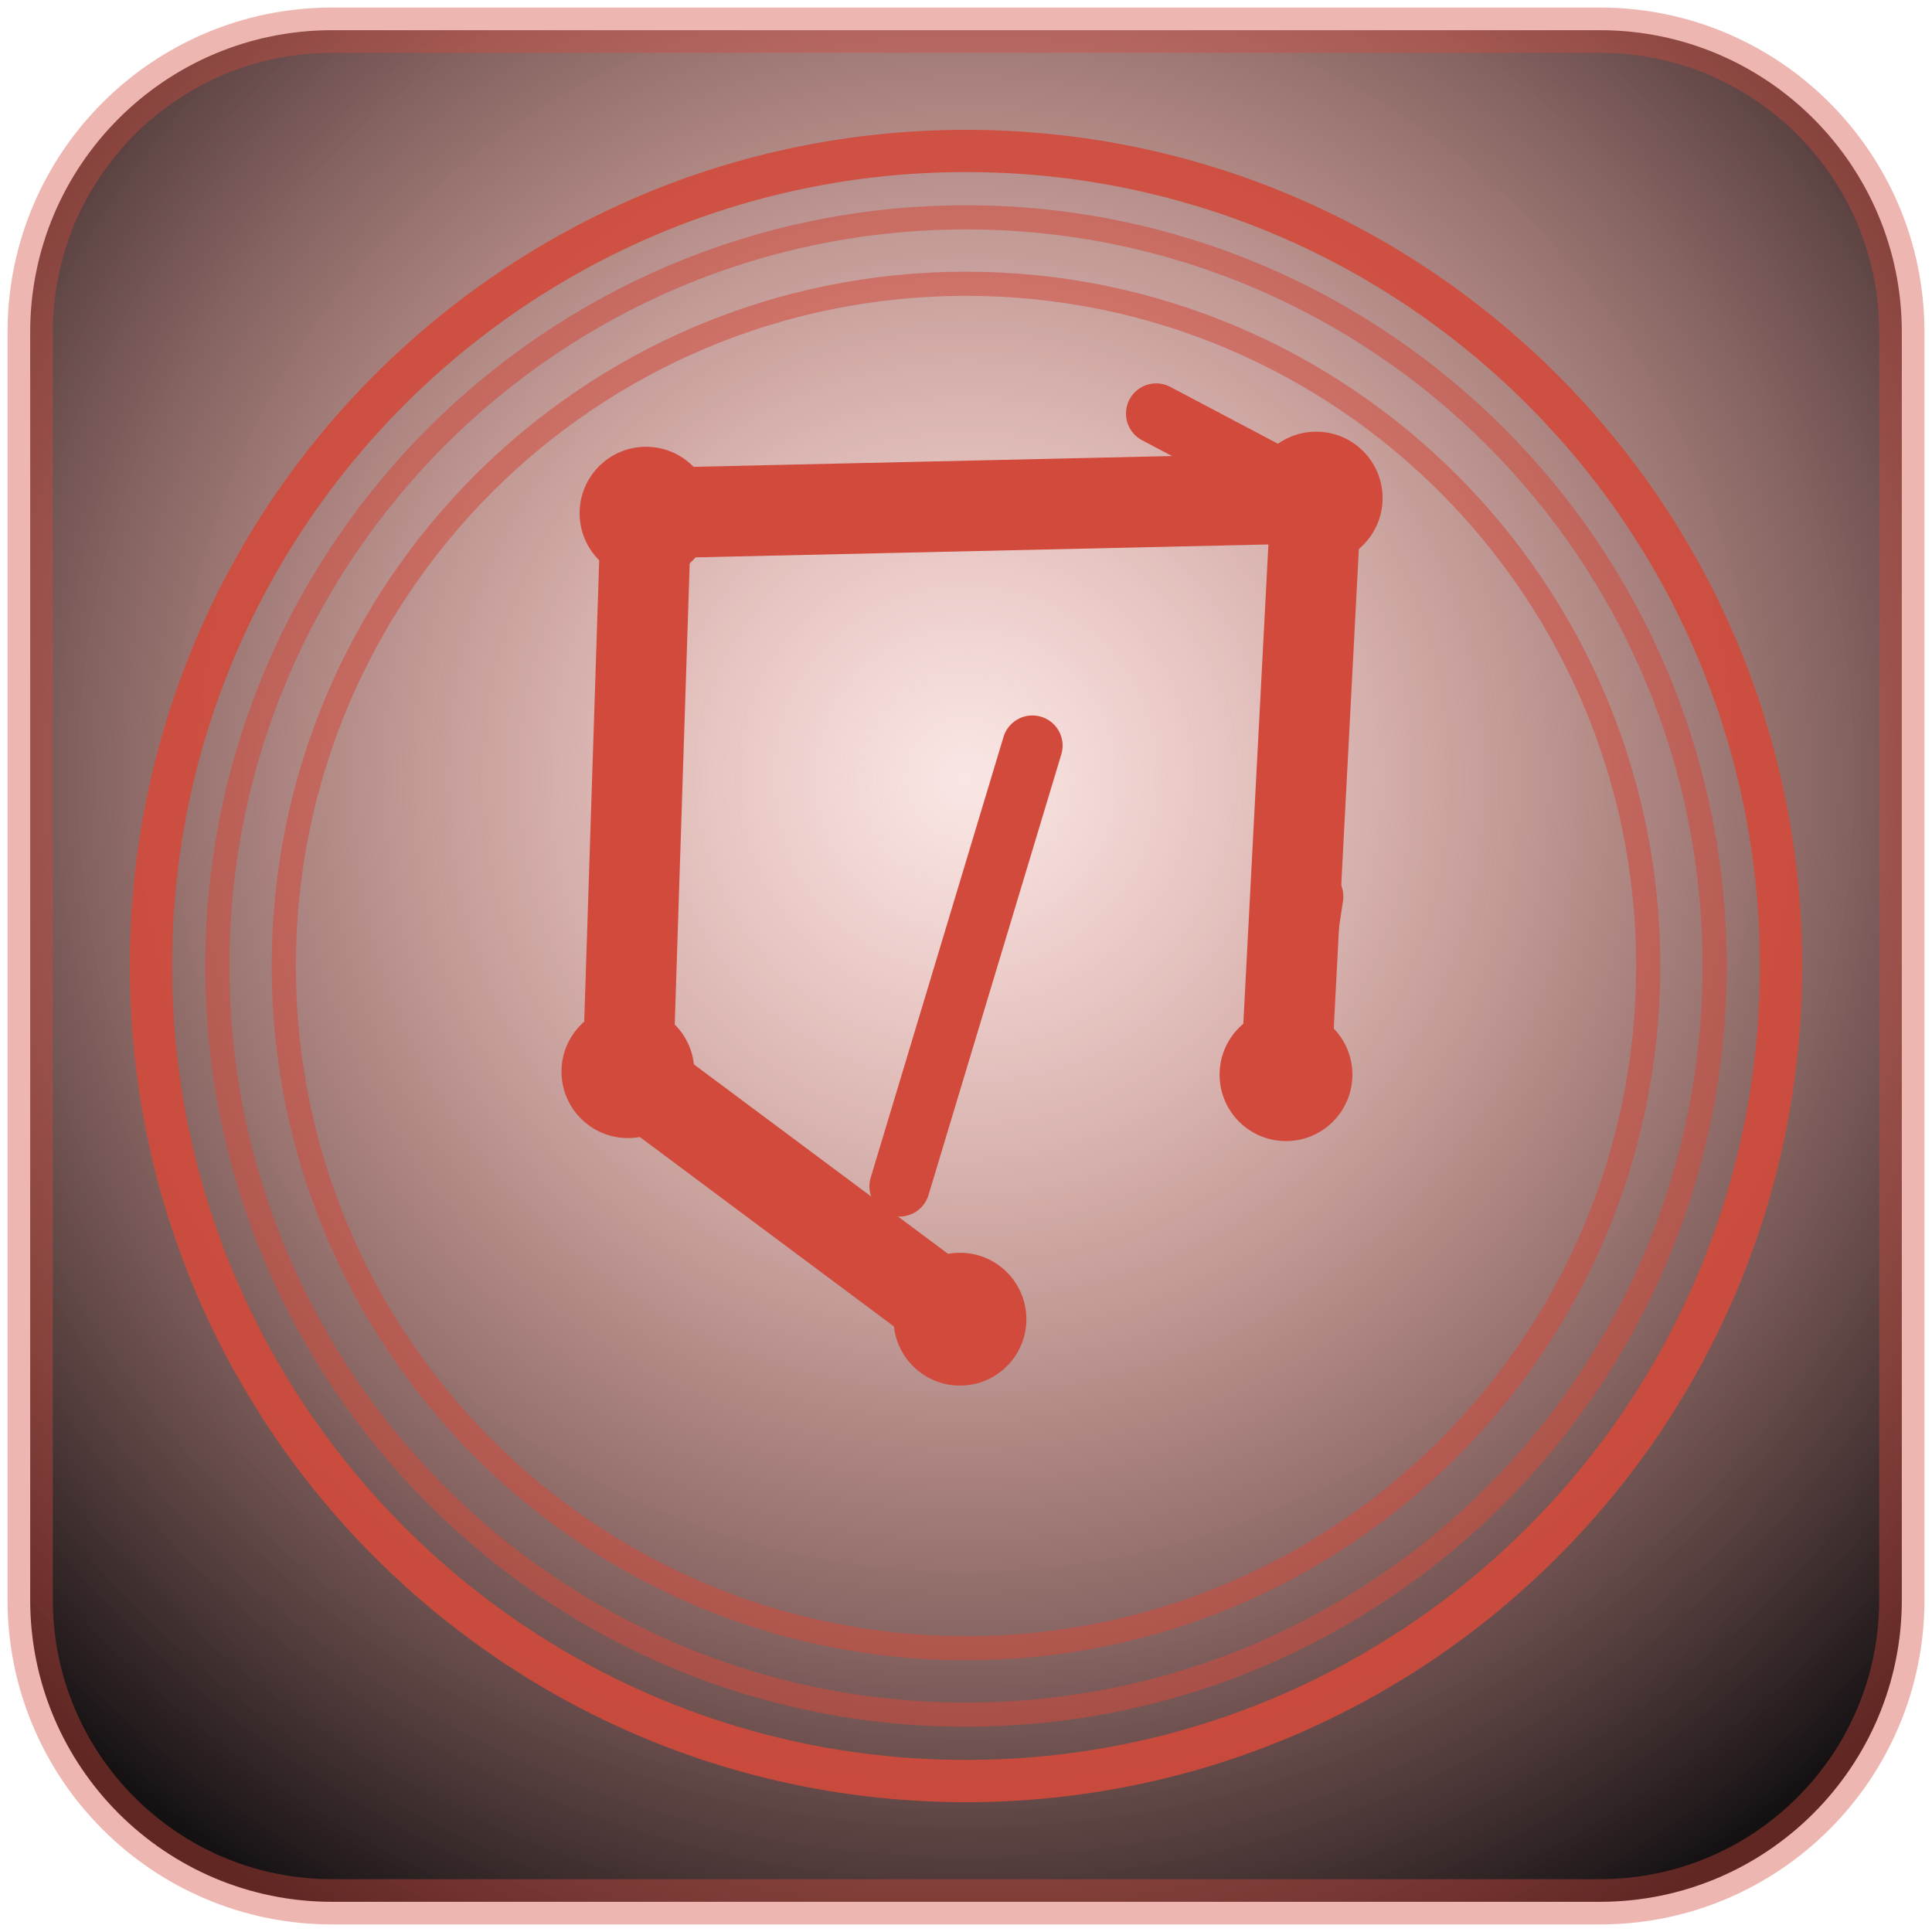
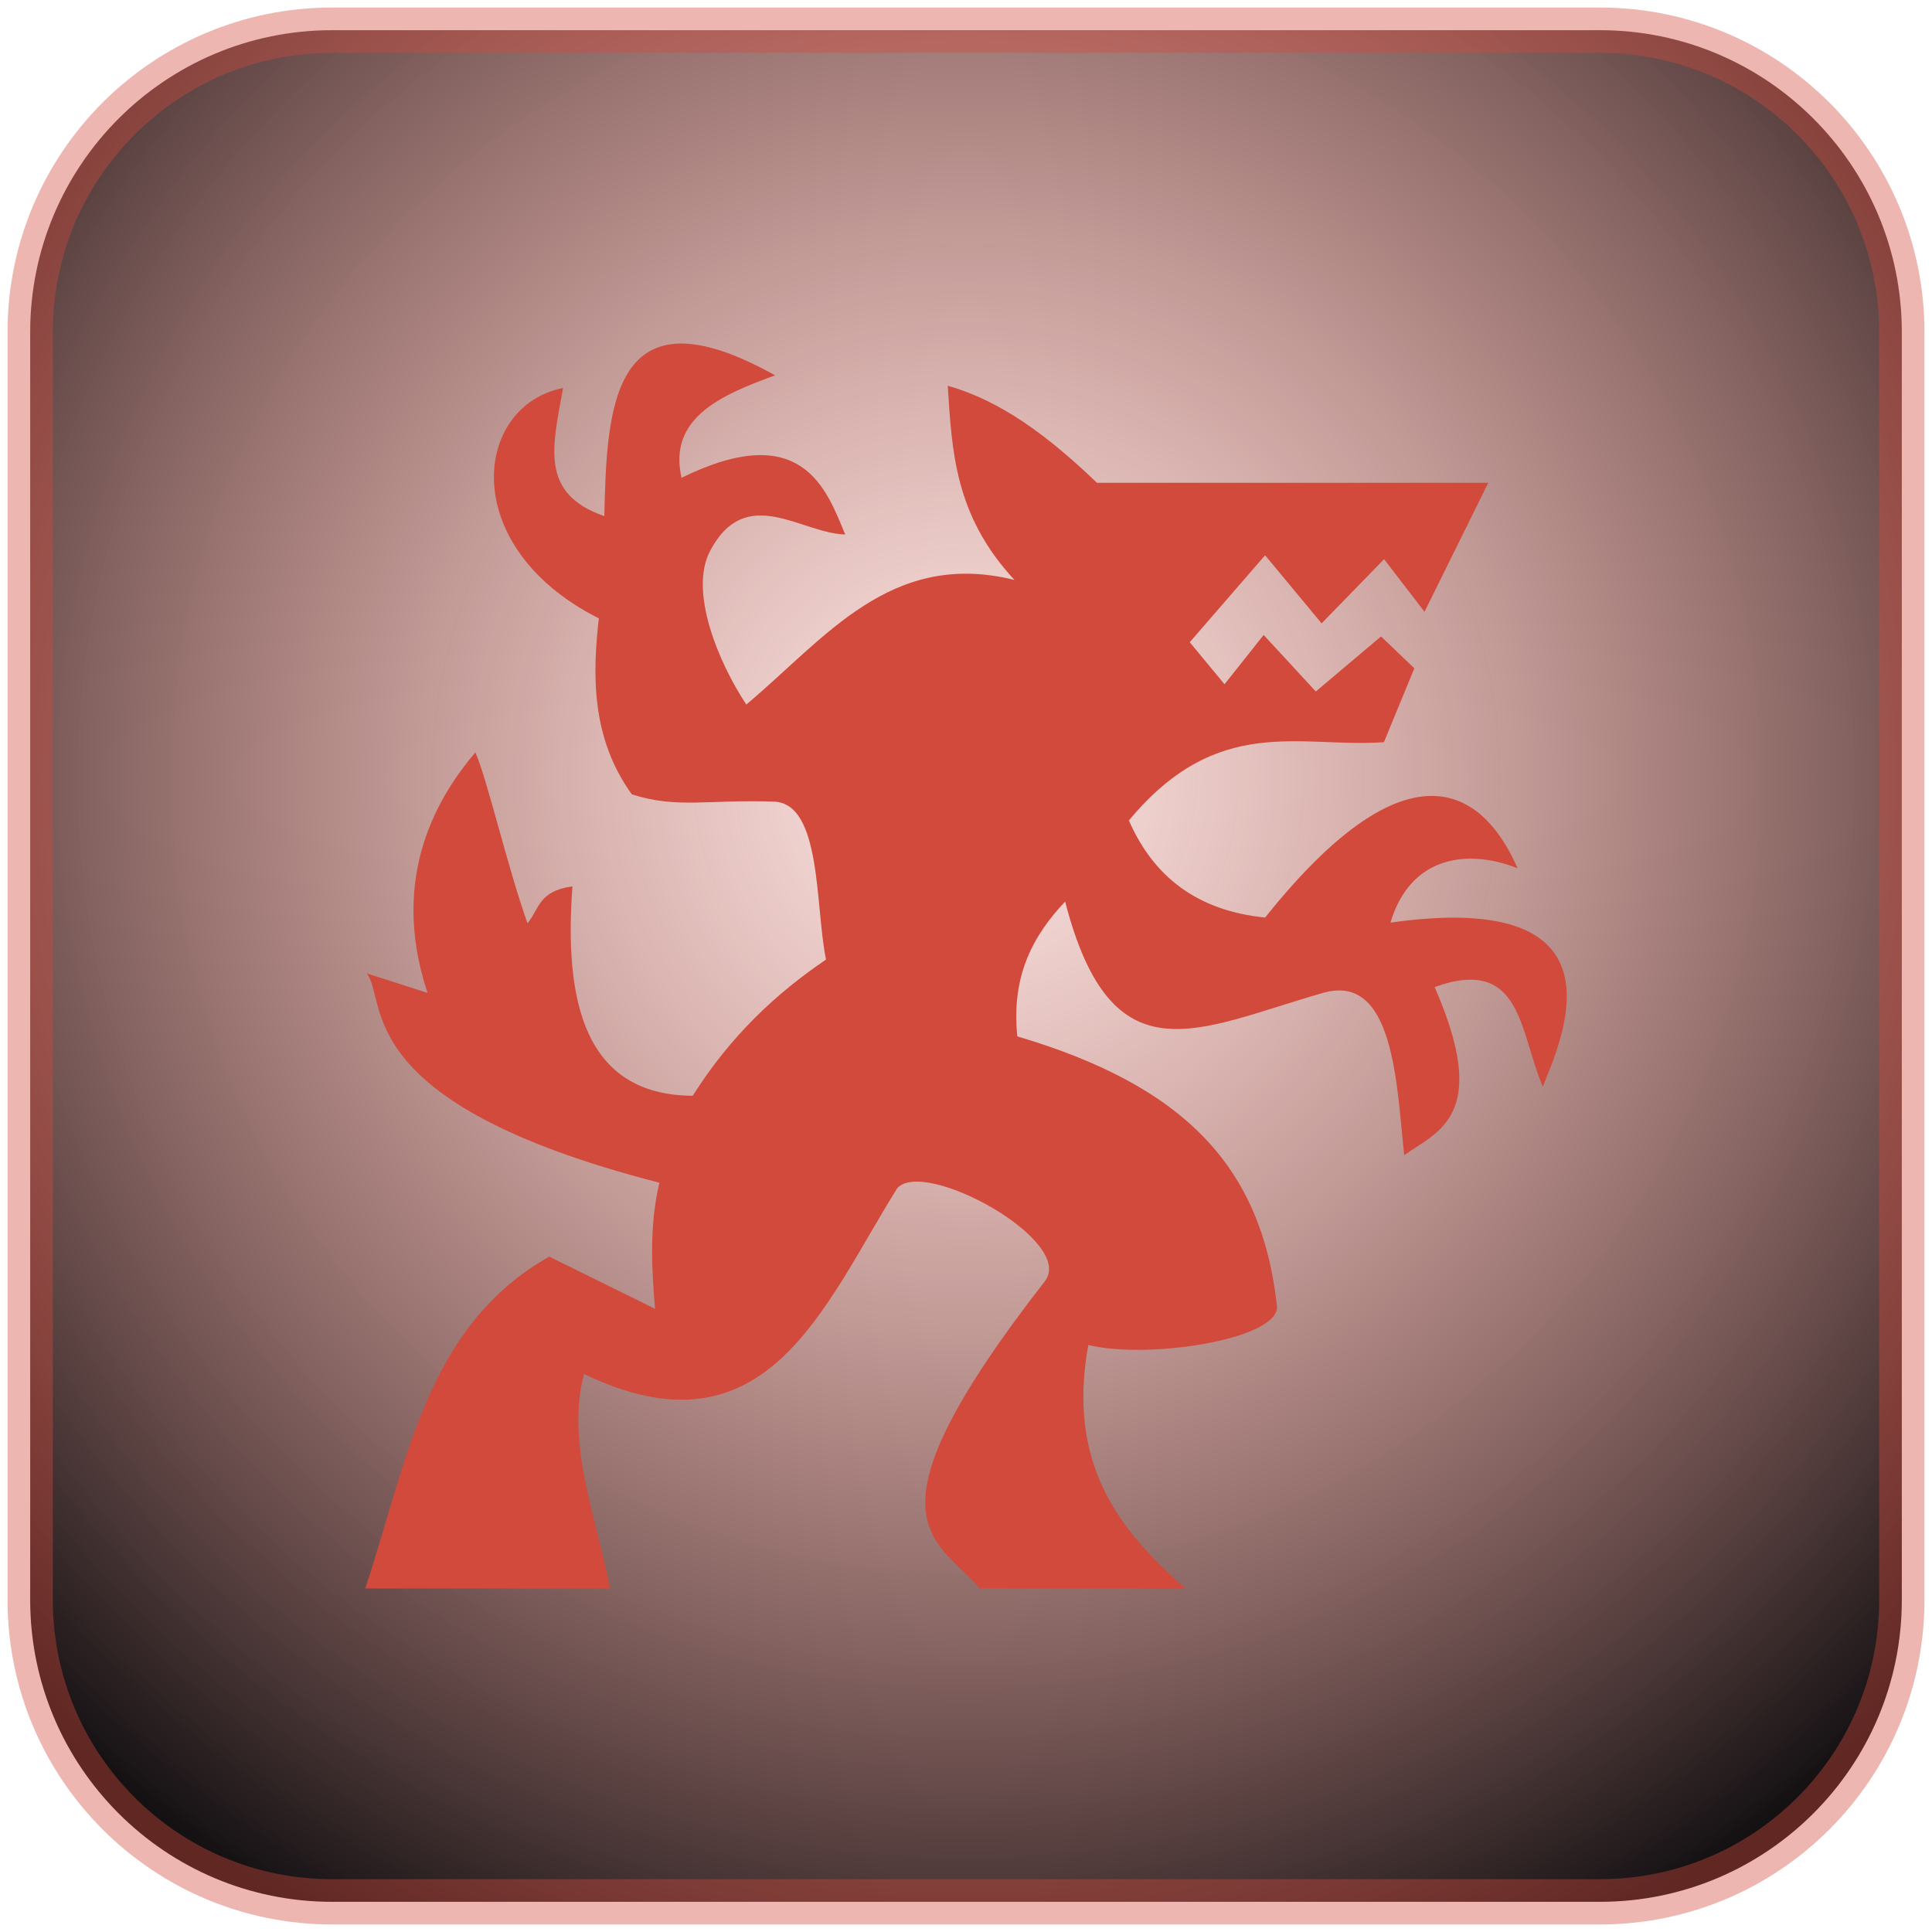
<svg xmlns="http://www.w3.org/2000/svg" viewBox="0 0 64 64" width="256" height="256">
  <defs>
    <radialGradient id="g" cx="50%" cy="40%" r="70%">
      <stop offset="0" stop-color="#d24a3c22" />
      <stop offset="1" stop-color="#141113" />
    </radialGradient>
  </defs>
  <rect x="1" y="1" width="62" height="62" rx="10" fill="url(#g)" stroke="#d24a3c66" stroke-width="1.5" />
-   <g fill="none" stroke="#d24a3c" stroke-width="3" stroke-linecap="round" stroke-linejoin="round">
-     <circle cx="32" cy="32" r="27" stroke-width="1.4" opacity="0.9" />
-     <circle cx="32" cy="32" r="24.8" stroke-width="0.8" opacity="0.55" />
-     <circle cx="32" cy="32" r="22.6" stroke-width="0.8" opacity="0.55" />
-     <path d="M42.6 35.6 L43.6 16.5 L21.4 17.0 L20.8 35.5 L31.8 43.7" />
-     <path d="M34.2 24.7 L29.8 39.3" stroke-width="2" />
-     <path d="M42.6 35.6 l0.9 -5.9" stroke-width="2" />
-     <path d="M43.6 16.5 l-5.3 -2.8" stroke-width="2" />
-     <path d="M42.6 35.6 l0.7 -6.0" stroke-width="2" />
-     <circle cx="42.6" cy="35.6" r="2.2" fill="#d24a3c" stroke="none" />
-     <circle cx="43.6" cy="16.5" r="2.2" fill="#d24a3c" stroke="none" />
-     <circle cx="21.4" cy="17.0" r="2.2" fill="#d24a3c" stroke="none" />
-     <circle cx="20.8" cy="35.5" r="2.2" fill="#d24a3c" stroke="none" />
-     <circle cx="31.8" cy="43.7" r="2.2" fill="#d24a3c" stroke="none" />
+   <g transform="translate(10 10) scale(0.0859375)" fill="#d24a3c">
+     <path d="M340.573 495.942h-79.318c-17.24-19.952-46.972-25.794 25.136-118.418 12.088-15.528-46.796-47.858-56.975-35.75-28.683 46.058-50.585 105.183-120.653 71.499-6.986 26.338 4.46 54.395 10.054 82.67h-94.4c16.02-47.83 23.117-100.957 70.94-127.915l40.776 20.109c-1.342-16.2-2.167-32.398 1.676-48.597-120.404-30.952-104.494-70.512-112.833-80.714l23.46 7.54c-15.39-46.284 5.568-77.477 18.434-92.724 4.425 9.79 12.396 44.278 20.108 65.913 4.531-5.565 4.27-12.491 17.316-14.244-3.269 44.218 4.552 80.447 46.362 80.715 14.779-23.381 32.411-39.627 51.39-52.507-4.278-20.515-1.554-60.232-20.11-60.885-25.41-.894-37.227 2.808-54.74-2.793-16.173-22.335-14.987-47.59-12.74-67.847-54.678-27.557-48.39-81.972-13.772-88.792-4.022 22.54-9.233 40.639 15.9 49.392.914-42.185 2.97-89.372 65.844-54.272-20.147 7.362-41.442 16.125-36.077 39.484 46.607-22.884 55.874 4.5 63.086 21.858-17.15-.46-38.262-19.805-52.078 6.336-8.267 15.643 3.313 43.175 13.965 59.21 30.528-25.635 55.627-59.8 103.337-48.038-23.147-24.95-24.066-49.9-25.695-74.85 15.918 4.581 33.276 14.078 57.534 37.425h150.816L432.74 119.46l-15.584-20.272-24.075 24.74-21.785-26.252-29.046 33.514 13.406 16.2 15.082-18.993 20.108 21.785 25.136-21.226 12.848 12.289-11.73 28.487c-32.382 2.288-63.976-11.185-98.31 30.164 9.407 21.581 26.252 34.796 52.506 37.424 61.734-77.259 87.839-40.664 97.308-19.008-18.712-7.396-41.145-5.18-48.99 20.963 94.104-13.285 65.17 46.659 58.734 63.227-9.057-20.891-7.92-50.593-41.698-38.37 21.891 49.98.846 55.718-11.73 64.795-2.965-27.495-3.925-70.39-31.28-62.56-48.574 13.901-81.41 34.295-99.428-35.191-12.245 12.959-20.846 28.52-18.433 51.948 64.634 19.134 94.215 50.374 100.082 103.907 1.383 12.625-48.923 20.805-72.712 15.07-8.508 46.645 12.735 72.095 37.425 93.841z" />
  </g>
</svg>
